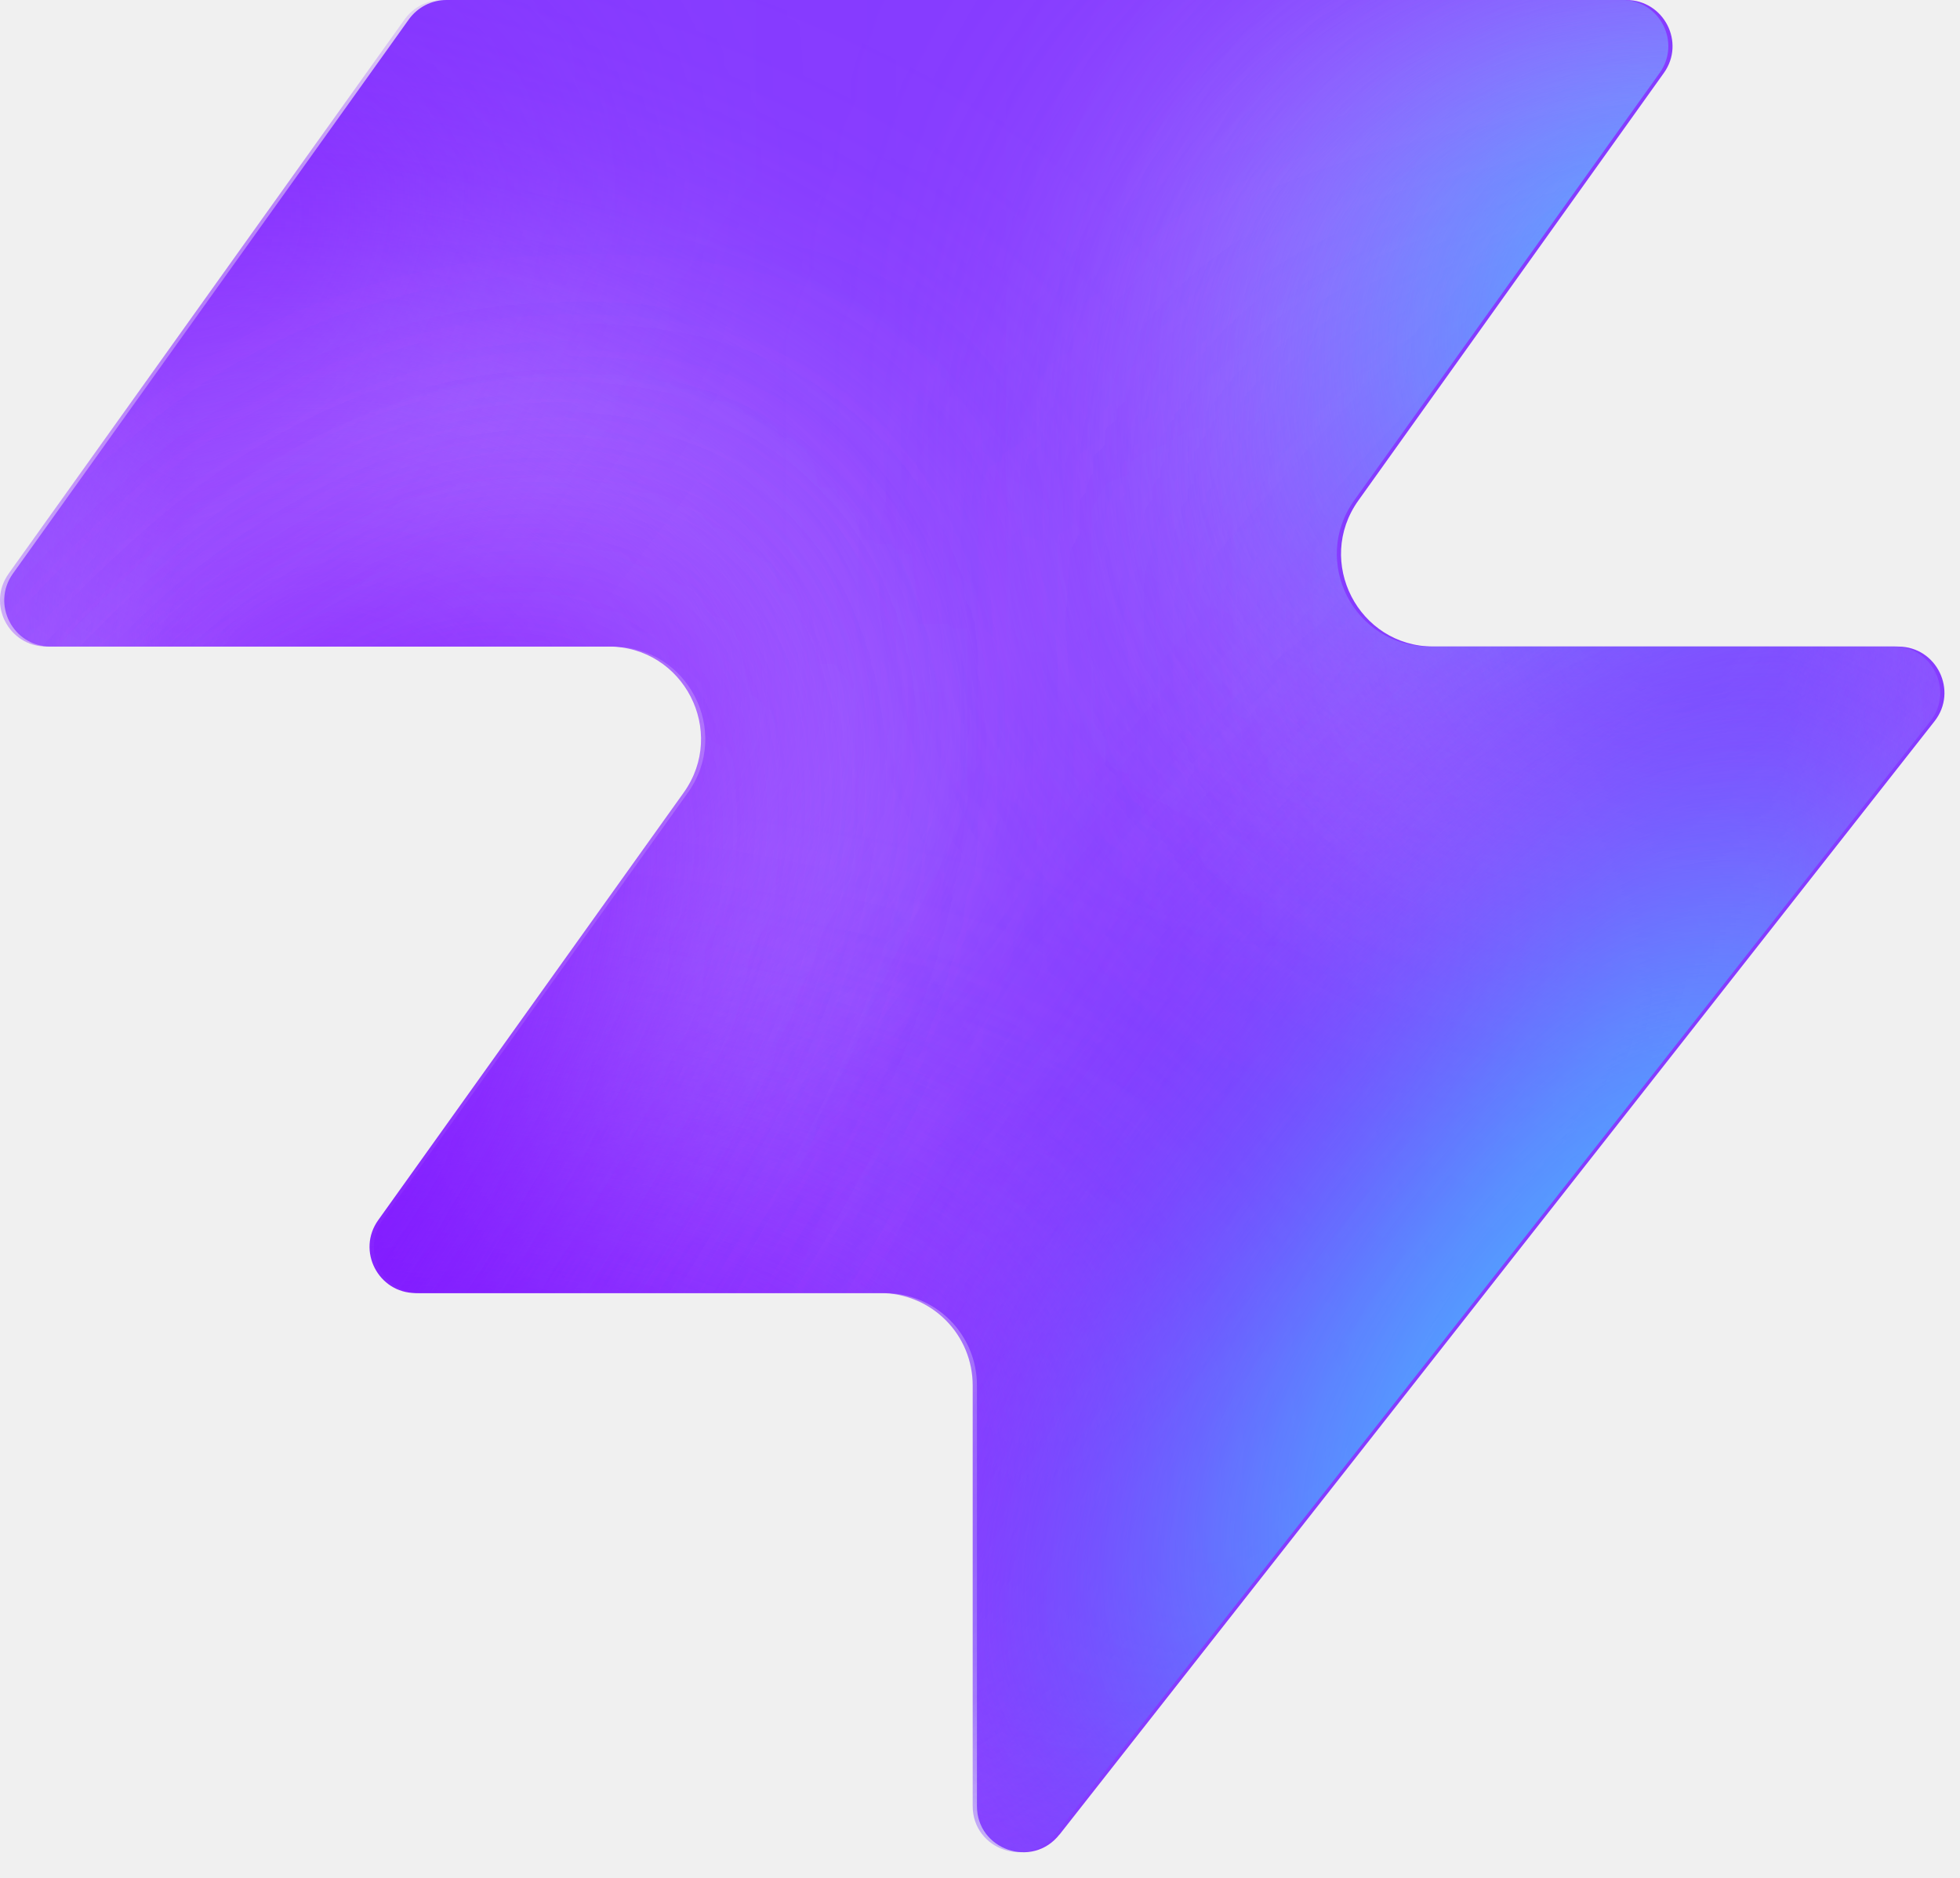
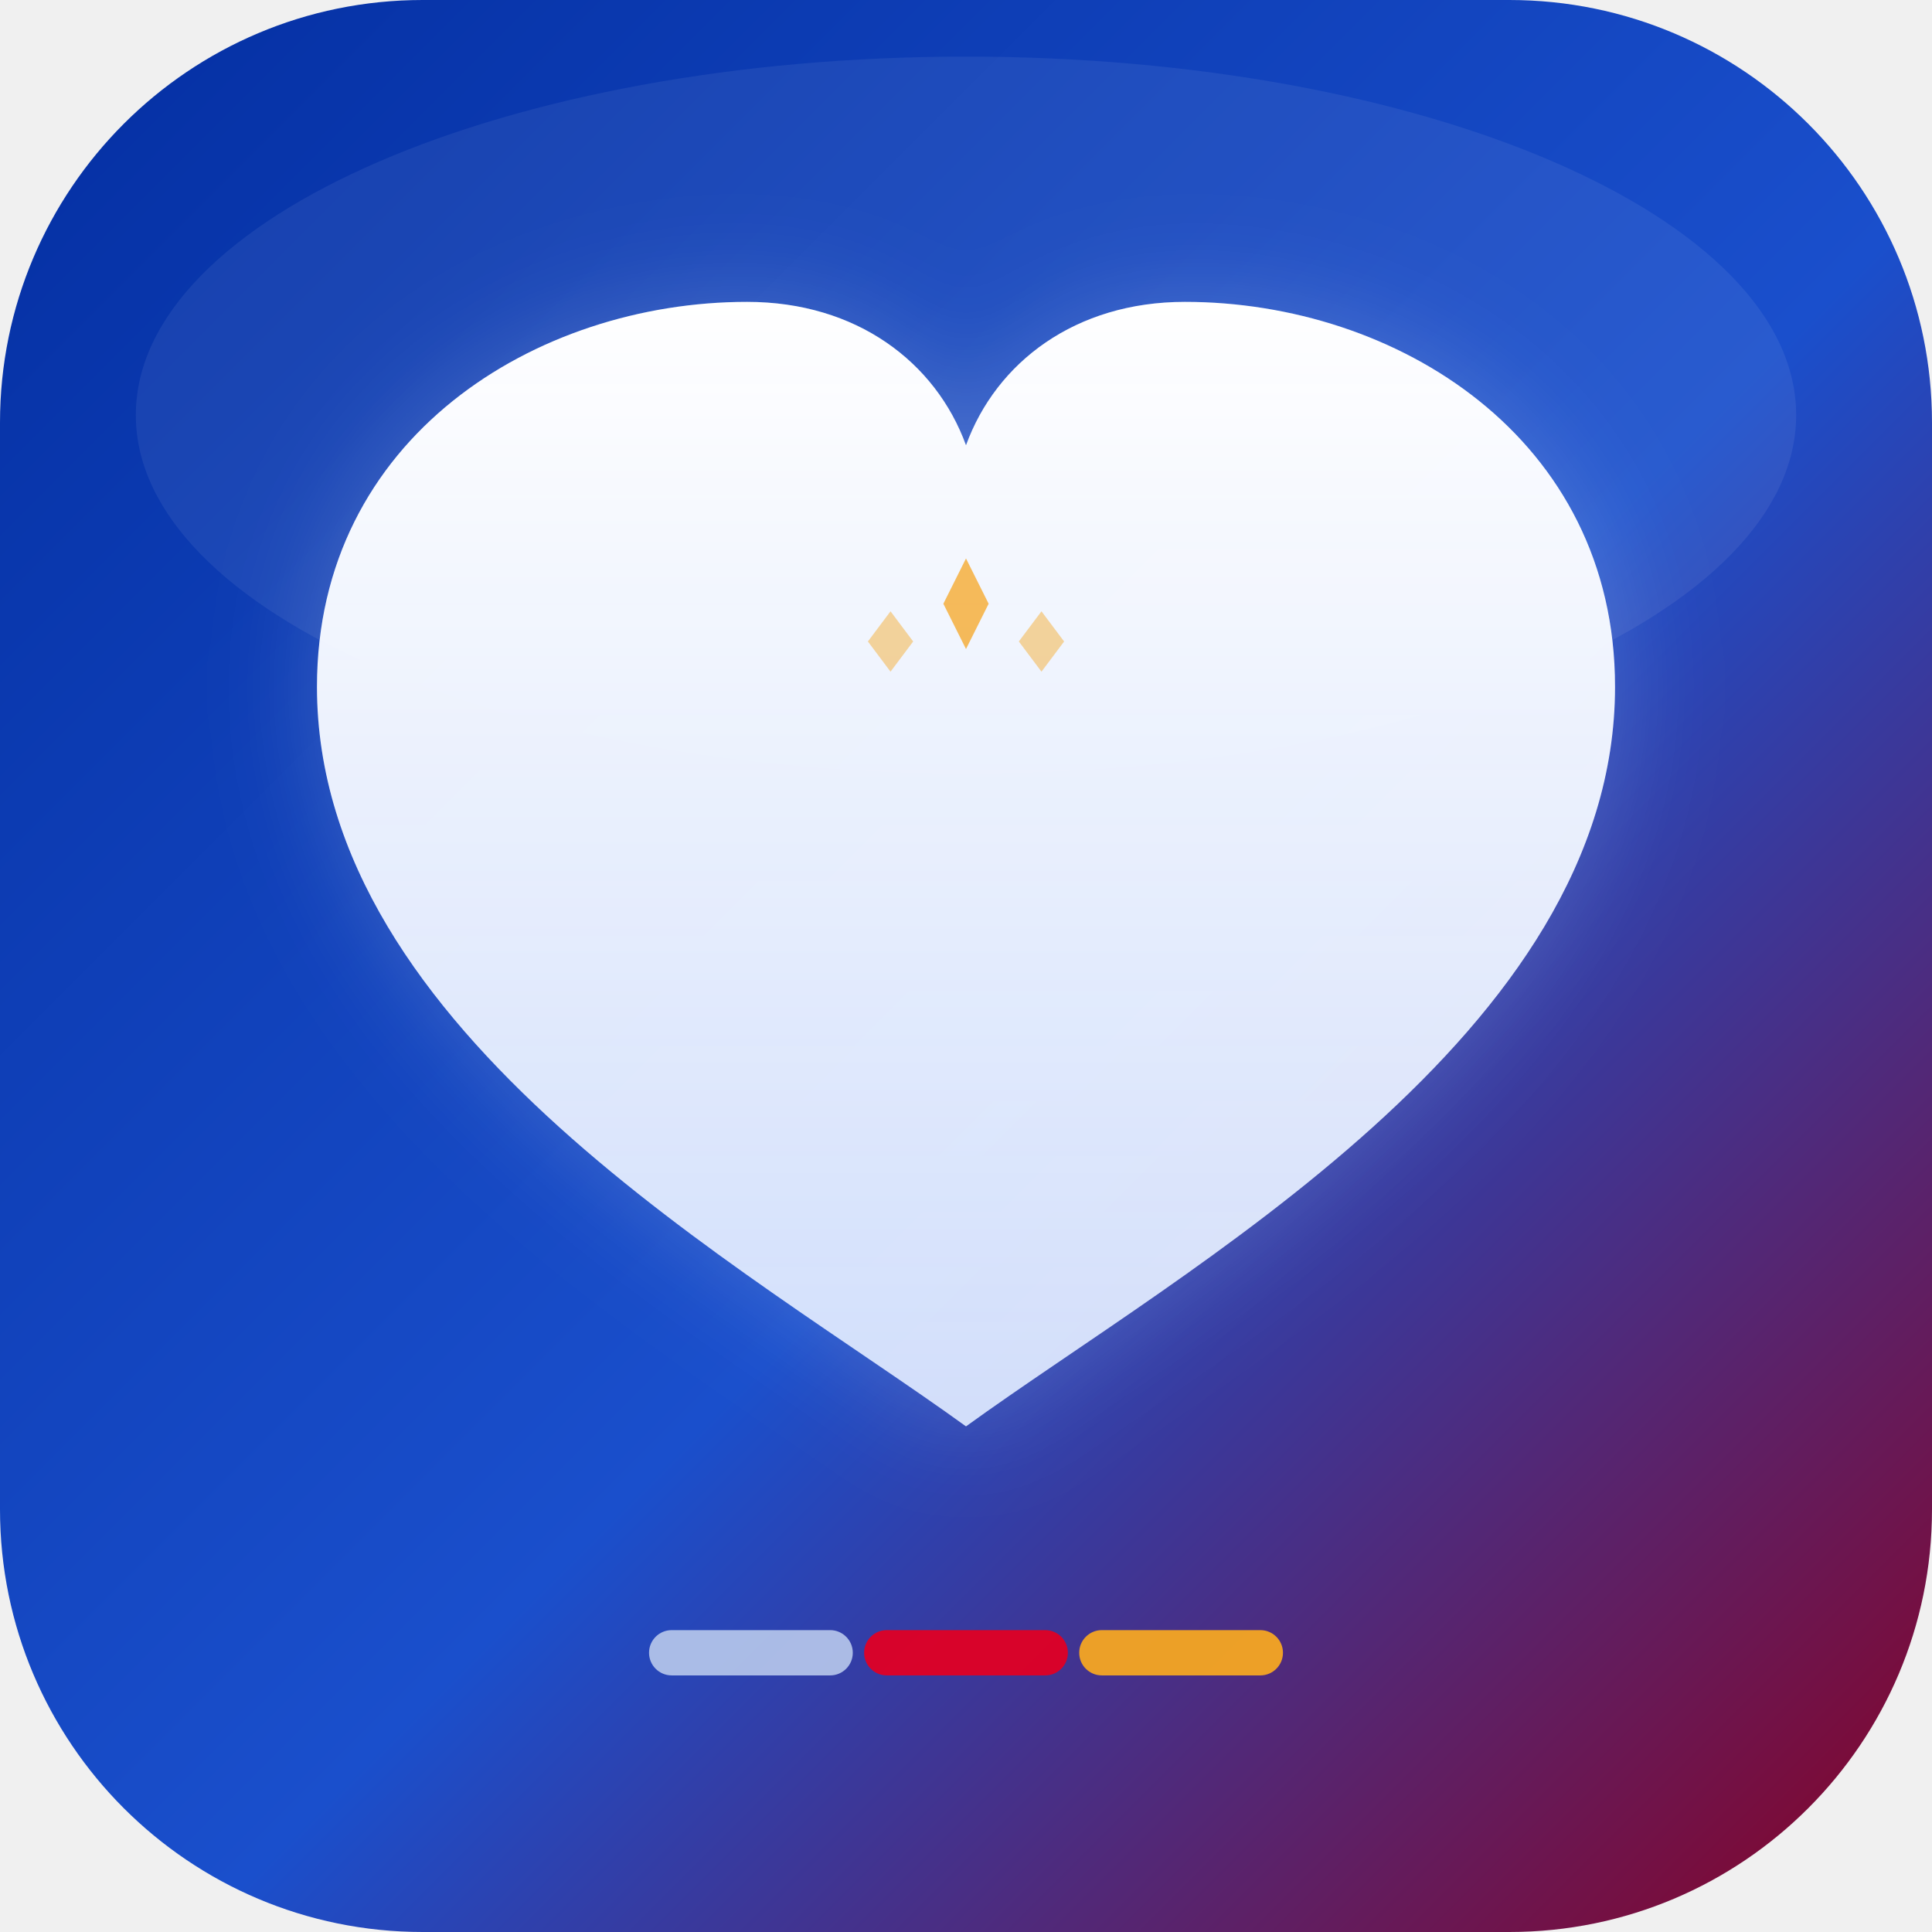
- <svg xmlns="http://www.w3.org/2000/svg" width="48" height="46" fill="none" viewBox="0 0 48 46">
-   <path fill="#863bff" d="M25.946 44.938c-.664.845-2.021.375-2.021-.698V33.937a2.26 2.26 0 0 0-2.262-2.262H10.287c-.92 0-1.456-1.04-.92-1.788l7.48-10.471c1.07-1.497 0-3.578-1.842-3.578H1.237c-.92 0-1.456-1.04-.92-1.788L10.013.474c.214-.297.556-.474.92-.474h28.894c.92 0 1.456 1.04.92 1.788l-7.48 10.471c-1.07 1.498 0 3.579 1.842 3.579h11.377c.943 0 1.473 1.088.89 1.83L25.947 44.94z" style="fill:#863bff;fill:color(display-p3 .525 .23 1);fill-opacity:1" />
-   <mask id="a" width="48" height="46" x="0" y="0" maskUnits="userSpaceOnUse" style="mask-type:alpha">
-     <path fill="#000" d="M25.842 44.938c-.664.844-2.021.375-2.021-.698V33.937a2.26 2.26 0 0 0-2.262-2.262H10.183c-.92 0-1.456-1.04-.92-1.788l7.48-10.471c1.07-1.498 0-3.579-1.842-3.579H1.133c-.92 0-1.456-1.04-.92-1.787L9.91.473c.214-.297.556-.474.92-.474h28.894c.92 0 1.456 1.04.92 1.788l-7.48 10.471c-1.07 1.498 0 3.578 1.842 3.578h11.377c.943 0 1.473 1.088.89 1.832L25.843 44.94z" style="fill:#000;fill-opacity:1" />
-   </mask>
-   <g mask="url(#a)">
-     <g filter="url(#b)">
-       <ellipse cx="5.508" cy="14.704" fill="#ede6ff" rx="5.508" ry="14.704" style="fill:#ede6ff;fill:color(display-p3 .927 .903 1);fill-opacity:1" transform="matrix(.00324 1 1 -.00324 -4.47 31.516)" />
-     </g>
-     <g filter="url(#c)">
-       <ellipse cx="10.399" cy="29.851" fill="#ede6ff" rx="10.399" ry="29.851" style="fill:#ede6ff;fill:color(display-p3 .927 .903 1);fill-opacity:1" transform="matrix(.00324 1 1 -.00324 -39.328 7.883)" />
-     </g>
-     <g filter="url(#d)">
-       <ellipse cx="5.508" cy="30.487" fill="#7e14ff" rx="5.508" ry="30.487" style="fill:#7e14ff;fill:color(display-p3 .492 .077 1);fill-opacity:1" transform="rotate(89.814 -25.913 -14.639)scale(1 -1)" />
-     </g>
-     <g filter="url(#e)">
-       <ellipse cx="5.508" cy="30.599" fill="#7e14ff" rx="5.508" ry="30.599" style="fill:#7e14ff;fill:color(display-p3 .492 .077 1);fill-opacity:1" transform="rotate(89.814 -32.644 -3.334)scale(1 -1)" />
-     </g>
-     <g filter="url(#f)">
-       <ellipse cx="5.508" cy="30.599" fill="#7e14ff" rx="5.508" ry="30.599" style="fill:#7e14ff;fill:color(display-p3 .492 .077 1);fill-opacity:1" transform="matrix(.00324 1 1 -.00324 -34.34 30.47)" />
-     </g>
-     <g filter="url(#g)">
-       <ellipse cx="14.072" cy="22.078" fill="#ede6ff" rx="14.072" ry="22.078" style="fill:#ede6ff;fill:color(display-p3 .927 .903 1);fill-opacity:1" transform="rotate(93.35 24.506 48.493)scale(-1 1)" />
-     </g>
-     <g filter="url(#h)">
-       <ellipse cx="3.47" cy="21.501" fill="#7e14ff" rx="3.47" ry="21.501" style="fill:#7e14ff;fill:color(display-p3 .492 .077 1);fill-opacity:1" transform="rotate(89.009 28.708 47.59)scale(-1 1)" />
-     </g>
-     <g filter="url(#i)">
-       <ellipse cx="3.47" cy="21.501" fill="#7e14ff" rx="3.47" ry="21.501" style="fill:#7e14ff;fill:color(display-p3 .492 .077 1);fill-opacity:1" transform="rotate(89.009 28.708 47.59)scale(-1 1)" />
-     </g>
-     <g filter="url(#j)">
-       <ellipse cx=".387" cy="8.972" fill="#7e14ff" rx="4.407" ry="29.108" style="fill:#7e14ff;fill:color(display-p3 .492 .077 1);fill-opacity:1" transform="rotate(39.51 .387 8.972)" />
-     </g>
-     <g filter="url(#k)">
-       <ellipse cx="47.523" cy="-6.092" fill="#7e14ff" rx="4.407" ry="29.108" style="fill:#7e14ff;fill:color(display-p3 .492 .077 1);fill-opacity:1" transform="rotate(37.892 47.523 -6.092)" />
-     </g>
-     <g filter="url(#l)">
-       <ellipse cx="41.412" cy="6.333" fill="#47bfff" rx="5.971" ry="9.665" style="fill:#47bfff;fill:color(display-p3 .28 .748 1);fill-opacity:1" transform="rotate(37.892 41.412 6.333)" />
-     </g>
-     <g filter="url(#m)">
-       <ellipse cx="-1.879" cy="38.332" fill="#7e14ff" rx="4.407" ry="29.108" style="fill:#7e14ff;fill:color(display-p3 .492 .077 1);fill-opacity:1" transform="rotate(37.892 -1.88 38.332)" />
-     </g>
-     <g filter="url(#n)">
-       <ellipse cx="-1.879" cy="38.332" fill="#7e14ff" rx="4.407" ry="29.108" style="fill:#7e14ff;fill:color(display-p3 .492 .077 1);fill-opacity:1" transform="rotate(37.892 -1.88 38.332)" />
-     </g>
-     <g filter="url(#o)">
-       <ellipse cx="35.651" cy="29.907" fill="#7e14ff" rx="4.407" ry="29.108" style="fill:#7e14ff;fill:color(display-p3 .492 .077 1);fill-opacity:1" transform="rotate(37.892 35.651 29.907)" />
-     </g>
-     <g filter="url(#p)">
-       <ellipse cx="38.418" cy="32.4" fill="#47bfff" rx="5.971" ry="15.297" style="fill:#47bfff;fill:color(display-p3 .28 .748 1);fill-opacity:1" transform="rotate(37.892 38.418 32.4)" />
-     </g>
-   </g>
+ <svg xmlns="http://www.w3.org/2000/svg" viewBox="0 0 512 512">
  <defs>
-     <filter id="b" width="60.045" height="41.654" x="-19.77" y="16.149" color-interpolation-filters="sRGB" filterUnits="userSpaceOnUse">
-       <feFlood flood-opacity="0" result="BackgroundImageFix" />
-       <feBlend in="SourceGraphic" in2="BackgroundImageFix" result="shape" />
-       <feGaussianBlur result="effect1_foregroundBlur_2002_17158" stdDeviation="7.659" />
-     </filter>
-     <filter id="c" width="90.34" height="51.437" x="-54.613" y="-7.533" color-interpolation-filters="sRGB" filterUnits="userSpaceOnUse">
-       <feFlood flood-opacity="0" result="BackgroundImageFix" />
-       <feBlend in="SourceGraphic" in2="BackgroundImageFix" result="shape" />
-       <feGaussianBlur result="effect1_foregroundBlur_2002_17158" stdDeviation="7.659" />
-     </filter>
-     <filter id="d" width="79.355" height="29.4" x="-49.64" y="2.03" color-interpolation-filters="sRGB" filterUnits="userSpaceOnUse">
-       <feFlood flood-opacity="0" result="BackgroundImageFix" />
-       <feBlend in="SourceGraphic" in2="BackgroundImageFix" result="shape" />
-       <feGaussianBlur result="effect1_foregroundBlur_2002_17158" stdDeviation="4.596" />
-     </filter>
-     <filter id="e" width="79.579" height="29.4" x="-45.045" y="20.029" color-interpolation-filters="sRGB" filterUnits="userSpaceOnUse">
-       <feFlood flood-opacity="0" result="BackgroundImageFix" />
-       <feBlend in="SourceGraphic" in2="BackgroundImageFix" result="shape" />
-       <feGaussianBlur result="effect1_foregroundBlur_2002_17158" stdDeviation="4.596" />
-     </filter>
-     <filter id="f" width="79.579" height="29.4" x="-43.513" y="21.178" color-interpolation-filters="sRGB" filterUnits="userSpaceOnUse">
-       <feFlood flood-opacity="0" result="BackgroundImageFix" />
-       <feBlend in="SourceGraphic" in2="BackgroundImageFix" result="shape" />
-       <feGaussianBlur result="effect1_foregroundBlur_2002_17158" stdDeviation="4.596" />
-     </filter>
-     <filter id="g" width="74.749" height="58.852" x="15.756" y="-17.901" color-interpolation-filters="sRGB" filterUnits="userSpaceOnUse">
-       <feFlood flood-opacity="0" result="BackgroundImageFix" />
-       <feBlend in="SourceGraphic" in2="BackgroundImageFix" result="shape" />
-       <feGaussianBlur result="effect1_foregroundBlur_2002_17158" stdDeviation="7.659" />
-     </filter>
-     <filter id="h" width="61.377" height="25.362" x="23.548" y="2.284" color-interpolation-filters="sRGB" filterUnits="userSpaceOnUse">
-       <feFlood flood-opacity="0" result="BackgroundImageFix" />
-       <feBlend in="SourceGraphic" in2="BackgroundImageFix" result="shape" />
-       <feGaussianBlur result="effect1_foregroundBlur_2002_17158" stdDeviation="4.596" />
-     </filter>
-     <filter id="i" width="61.377" height="25.362" x="23.548" y="2.284" color-interpolation-filters="sRGB" filterUnits="userSpaceOnUse">
-       <feFlood flood-opacity="0" result="BackgroundImageFix" />
-       <feBlend in="SourceGraphic" in2="BackgroundImageFix" result="shape" />
-       <feGaussianBlur result="effect1_foregroundBlur_2002_17158" stdDeviation="4.596" />
-     </filter>
-     <filter id="j" width="56.045" height="63.649" x="-27.636" y="-22.853" color-interpolation-filters="sRGB" filterUnits="userSpaceOnUse">
-       <feFlood flood-opacity="0" result="BackgroundImageFix" />
-       <feBlend in="SourceGraphic" in2="BackgroundImageFix" result="shape" />
-       <feGaussianBlur result="effect1_foregroundBlur_2002_17158" stdDeviation="4.596" />
-     </filter>
-     <filter id="k" width="54.814" height="64.646" x="20.116" y="-38.415" color-interpolation-filters="sRGB" filterUnits="userSpaceOnUse">
-       <feFlood flood-opacity="0" result="BackgroundImageFix" />
-       <feBlend in="SourceGraphic" in2="BackgroundImageFix" result="shape" />
-       <feGaussianBlur result="effect1_foregroundBlur_2002_17158" stdDeviation="4.596" />
-     </filter>
-     <filter id="l" width="33.541" height="35.313" x="24.641" y="-11.323" color-interpolation-filters="sRGB" filterUnits="userSpaceOnUse">
-       <feFlood flood-opacity="0" result="BackgroundImageFix" />
-       <feBlend in="SourceGraphic" in2="BackgroundImageFix" result="shape" />
-       <feGaussianBlur result="effect1_foregroundBlur_2002_17158" stdDeviation="4.596" />
-     </filter>
-     <filter id="m" width="54.814" height="64.646" x="-29.286" y="6.009" color-interpolation-filters="sRGB" filterUnits="userSpaceOnUse">
-       <feFlood flood-opacity="0" result="BackgroundImageFix" />
-       <feBlend in="SourceGraphic" in2="BackgroundImageFix" result="shape" />
-       <feGaussianBlur result="effect1_foregroundBlur_2002_17158" stdDeviation="4.596" />
-     </filter>
-     <filter id="n" width="54.814" height="64.646" x="-29.286" y="6.009" color-interpolation-filters="sRGB" filterUnits="userSpaceOnUse">
-       <feFlood flood-opacity="0" result="BackgroundImageFix" />
-       <feBlend in="SourceGraphic" in2="BackgroundImageFix" result="shape" />
-       <feGaussianBlur result="effect1_foregroundBlur_2002_17158" stdDeviation="4.596" />
-     </filter>
-     <filter id="o" width="54.814" height="64.646" x="8.244" y="-2.416" color-interpolation-filters="sRGB" filterUnits="userSpaceOnUse">
-       <feFlood flood-opacity="0" result="BackgroundImageFix" />
-       <feBlend in="SourceGraphic" in2="BackgroundImageFix" result="shape" />
-       <feGaussianBlur result="effect1_foregroundBlur_2002_17158" stdDeviation="4.596" />
-     </filter>
-     <filter id="p" width="39.409" height="43.623" x="18.713" y="10.588" color-interpolation-filters="sRGB" filterUnits="userSpaceOnUse">
-       <feFlood flood-opacity="0" result="BackgroundImageFix" />
-       <feBlend in="SourceGraphic" in2="BackgroundImageFix" result="shape" />
-       <feGaussianBlur result="effect1_foregroundBlur_2002_17158" stdDeviation="4.596" />
+     <linearGradient id="bg" x1="0" y1="0" x2="1" y2="1">
+       <stop offset="0%" stop-color="#032EA1" />
+       <stop offset="55%" stop-color="#1a4fcc" />
+       <stop offset="100%" stop-color="#8B0020" />
+     </linearGradient>
+     <linearGradient id="hg" x1="0" y1="0" x2="0" y2="1">
+       <stop offset="0%" stop-color="#ffffff" stop-opacity="1" />
+       <stop offset="100%" stop-color="#dde8ff" stop-opacity="0.92" />
+     </linearGradient>
+     <filter id="glow" x="-20%" y="-20%" width="140%" height="140%">
+       <feGaussianBlur stdDeviation="14" result="blur" />
+       <feMerge>
+         <feMergeNode in="blur" />
+         <feMergeNode in="SourceGraphic" />
+       </feMerge>
    </filter>
  </defs>
+   <rect width="512" height="512" rx="112" fill="url(#bg)" />
+   <ellipse cx="256" cy="110" rx="220" ry="95" fill="white" opacity="0.07" />
+   <path filter="url(#glow)" d="M256 378 C198 336,84 274,84 182        C84 116,142 80,198 80        C227 80,248 96,256 118        C264 96,285 80,314 80        C370 80,428 116,428 182        C428 274,314 336,256 378 Z" fill="white" opacity="0.18" />
+   <path d="M256 378 C198 336,84 274,84 182        C84 116,142 80,198 80        C227 80,248 96,256 118        C264 96,285 80,314 80        C370 80,428 116,428 182        C428 274,314 336,256 378 Z" fill="url(#hg)" />
+   <polygon points="256,148 262,160 256,172 250,160" fill="#F5A623" opacity="0.75" />
+   <polygon points="236,162 242,170 236,178 230,170" fill="#F5A623" opacity="0.45" />
+   <polygon points="276,162 282,170 276,178 270,170" fill="#F5A623" opacity="0.45" />
+   <rect x="172" y="432" width="54" height="12" rx="6" fill="#B8C9EC" opacity="0.9" />
+   <rect x="229" y="432" width="54" height="12" rx="6" fill="#E00025" opacity="0.95" />
+   <rect x="286" y="432" width="54" height="12" rx="6" fill="#F5A623" opacity="0.95" />
</svg>
